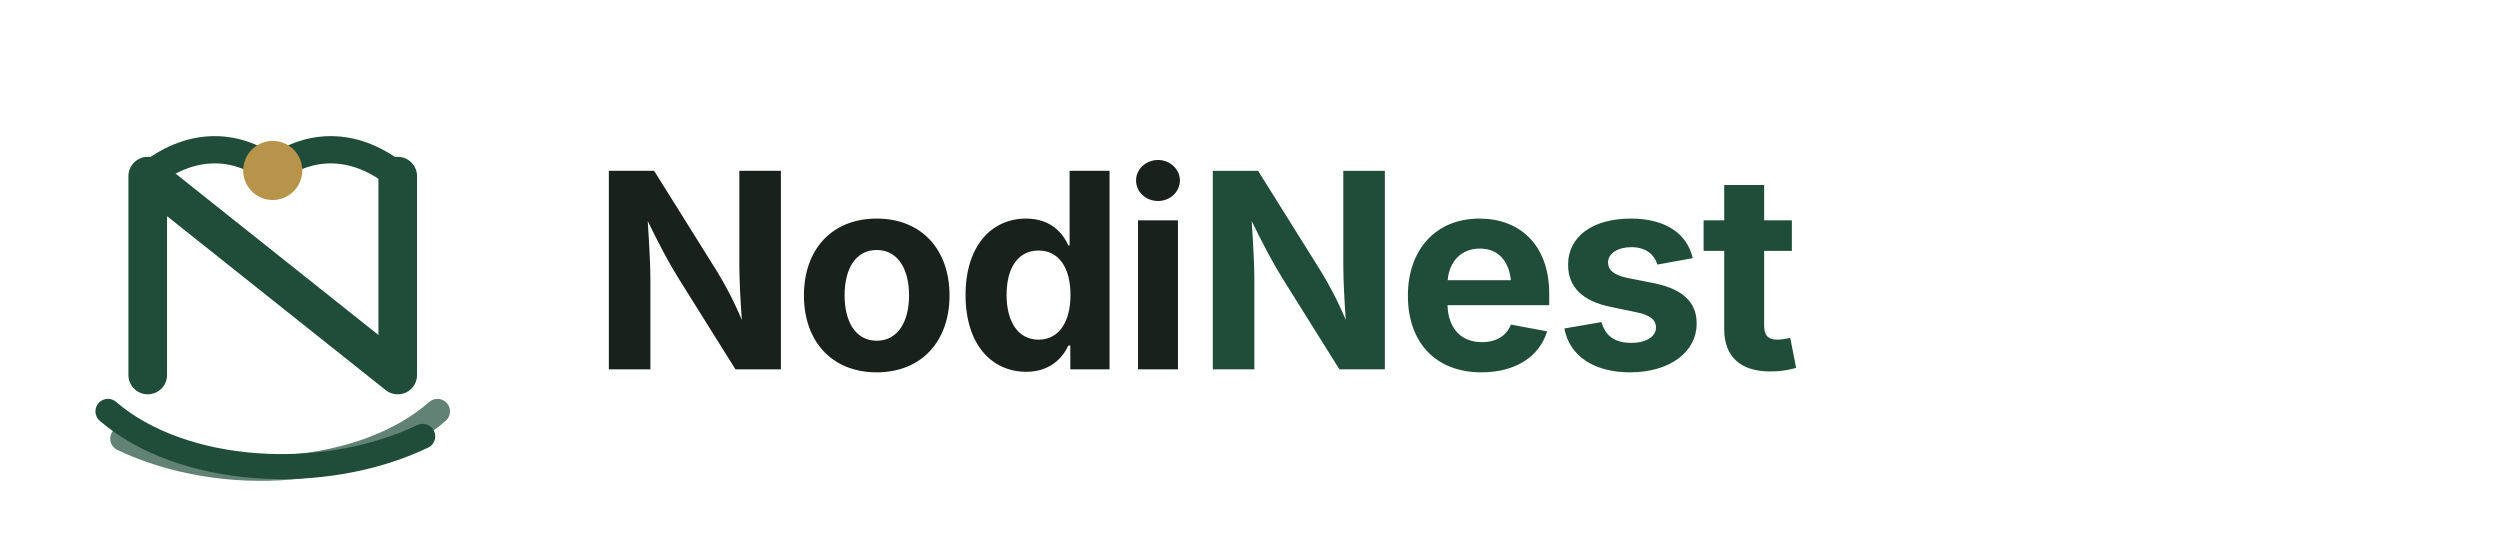
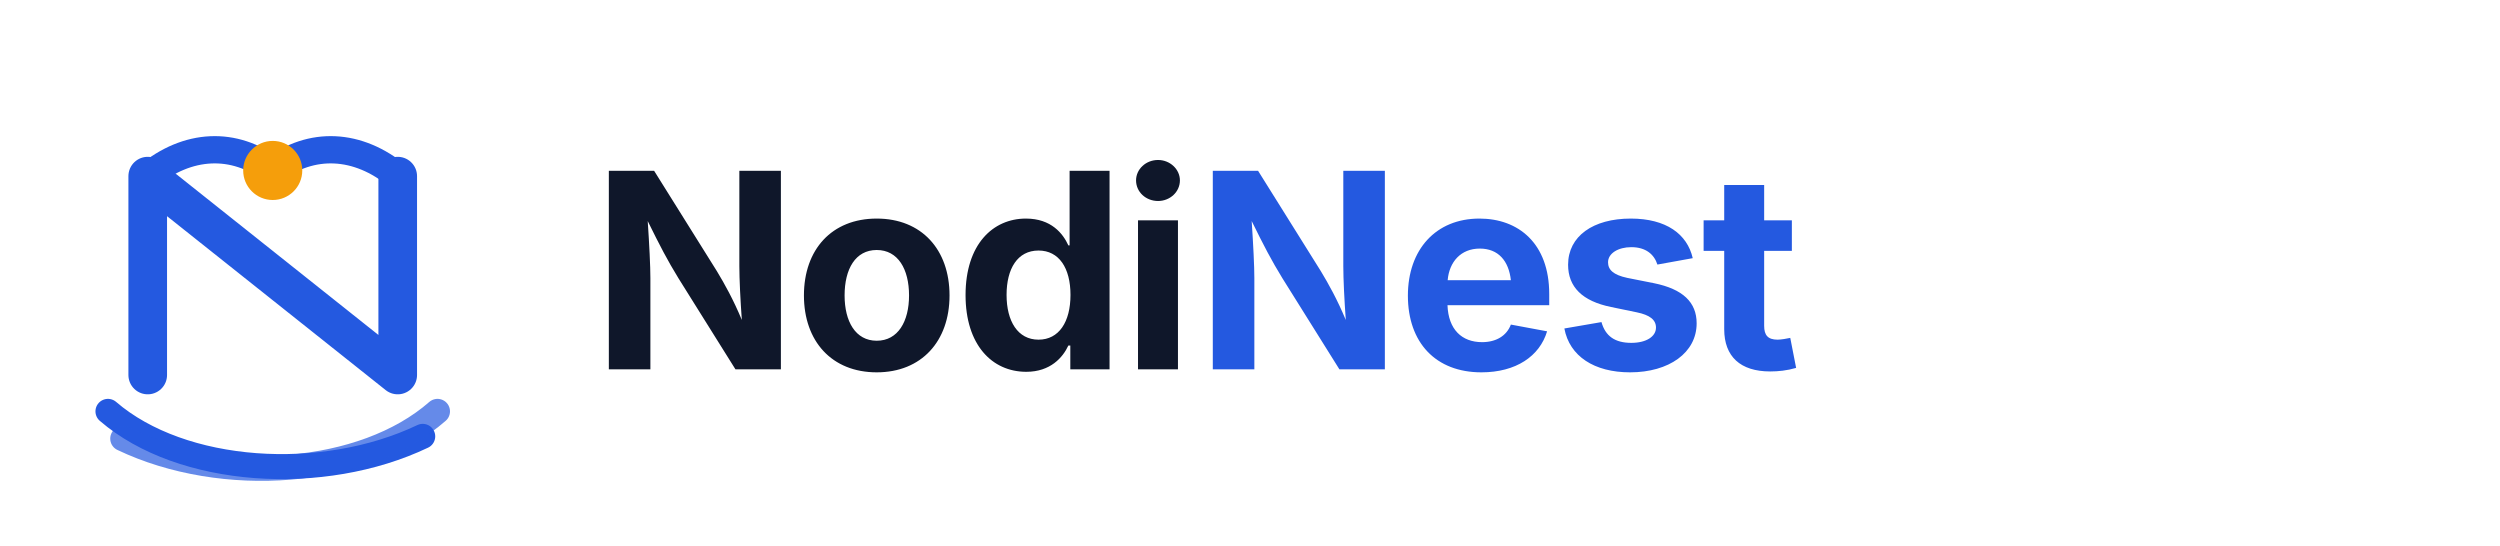
<svg xmlns="http://www.w3.org/2000/svg" viewBox="0 0 220 48" role="img" aria-label="NodiNest">
-   <path d="M13 33V15.5L35 33V15.5" fill="none" stroke="#1F4D3A" stroke-width="3.4" stroke-linecap="round" stroke-linejoin="round" />
-   <path d="M13 15.5C16.5 12.6 20.6 12.4 24 15C27.4 12.4 31.5 12.6 35 15.5" fill="none" stroke="#1F4D3A" stroke-width="2.4" stroke-linecap="round" stroke-linejoin="round" />
-   <path d="M9.5 36.2C16 41.8 28.4 42.6 37.2 38.4" fill="none" stroke="#1F4D3A" stroke-width="2.2" stroke-linecap="round" />
-   <path d="M10.8 38.6C19.6 42.8 32 41.9 38.5 36.2" fill="none" stroke="#1F4D3A" stroke-width="2.2" stroke-linecap="round" opacity="0.7" />
-   <circle cx="24" cy="15" r="2.6" fill="#B8934A" />
-   <text x="52" y="32.5" font-family="Inter, 'Segoe UI', Helvetica, Arial, sans-serif" font-size="24" font-weight="650" letter-spacing="-0.5" fill="#18211C">Nodi<tspan fill="#1F4D3A">Nest</tspan>
+   <path d="M13 33V15.5L35 33V15.5" fill="none" stroke="#2459E0" stroke-width="3.4" stroke-linecap="round" stroke-linejoin="round" />
+   <path d="M13 15.5C16.5 12.6 20.6 12.4 24 15C27.4 12.4 31.5 12.6 35 15.5" fill="none" stroke="#2459E0" stroke-width="2.4" stroke-linecap="round" stroke-linejoin="round" />
+   <path d="M9.5 36.2C16 41.8 28.4 42.6 37.2 38.4" fill="none" stroke="#2459E0" stroke-width="2.2" stroke-linecap="round" />
+   <path d="M10.8 38.6C19.6 42.8 32 41.9 38.5 36.2" fill="none" stroke="#2459E0" stroke-width="2.2" stroke-linecap="round" opacity="0.7" />
+   <circle cx="24" cy="15" r="2.6" fill="#F59E0B" />
+   <text x="52" y="32.5" font-family="Inter, 'Segoe UI', Helvetica, Arial, sans-serif" font-size="24" font-weight="650" letter-spacing="-0.5" fill="#0F172A">Nodi<tspan fill="#2459E0">Nest</tspan>
  </text>
</svg>
